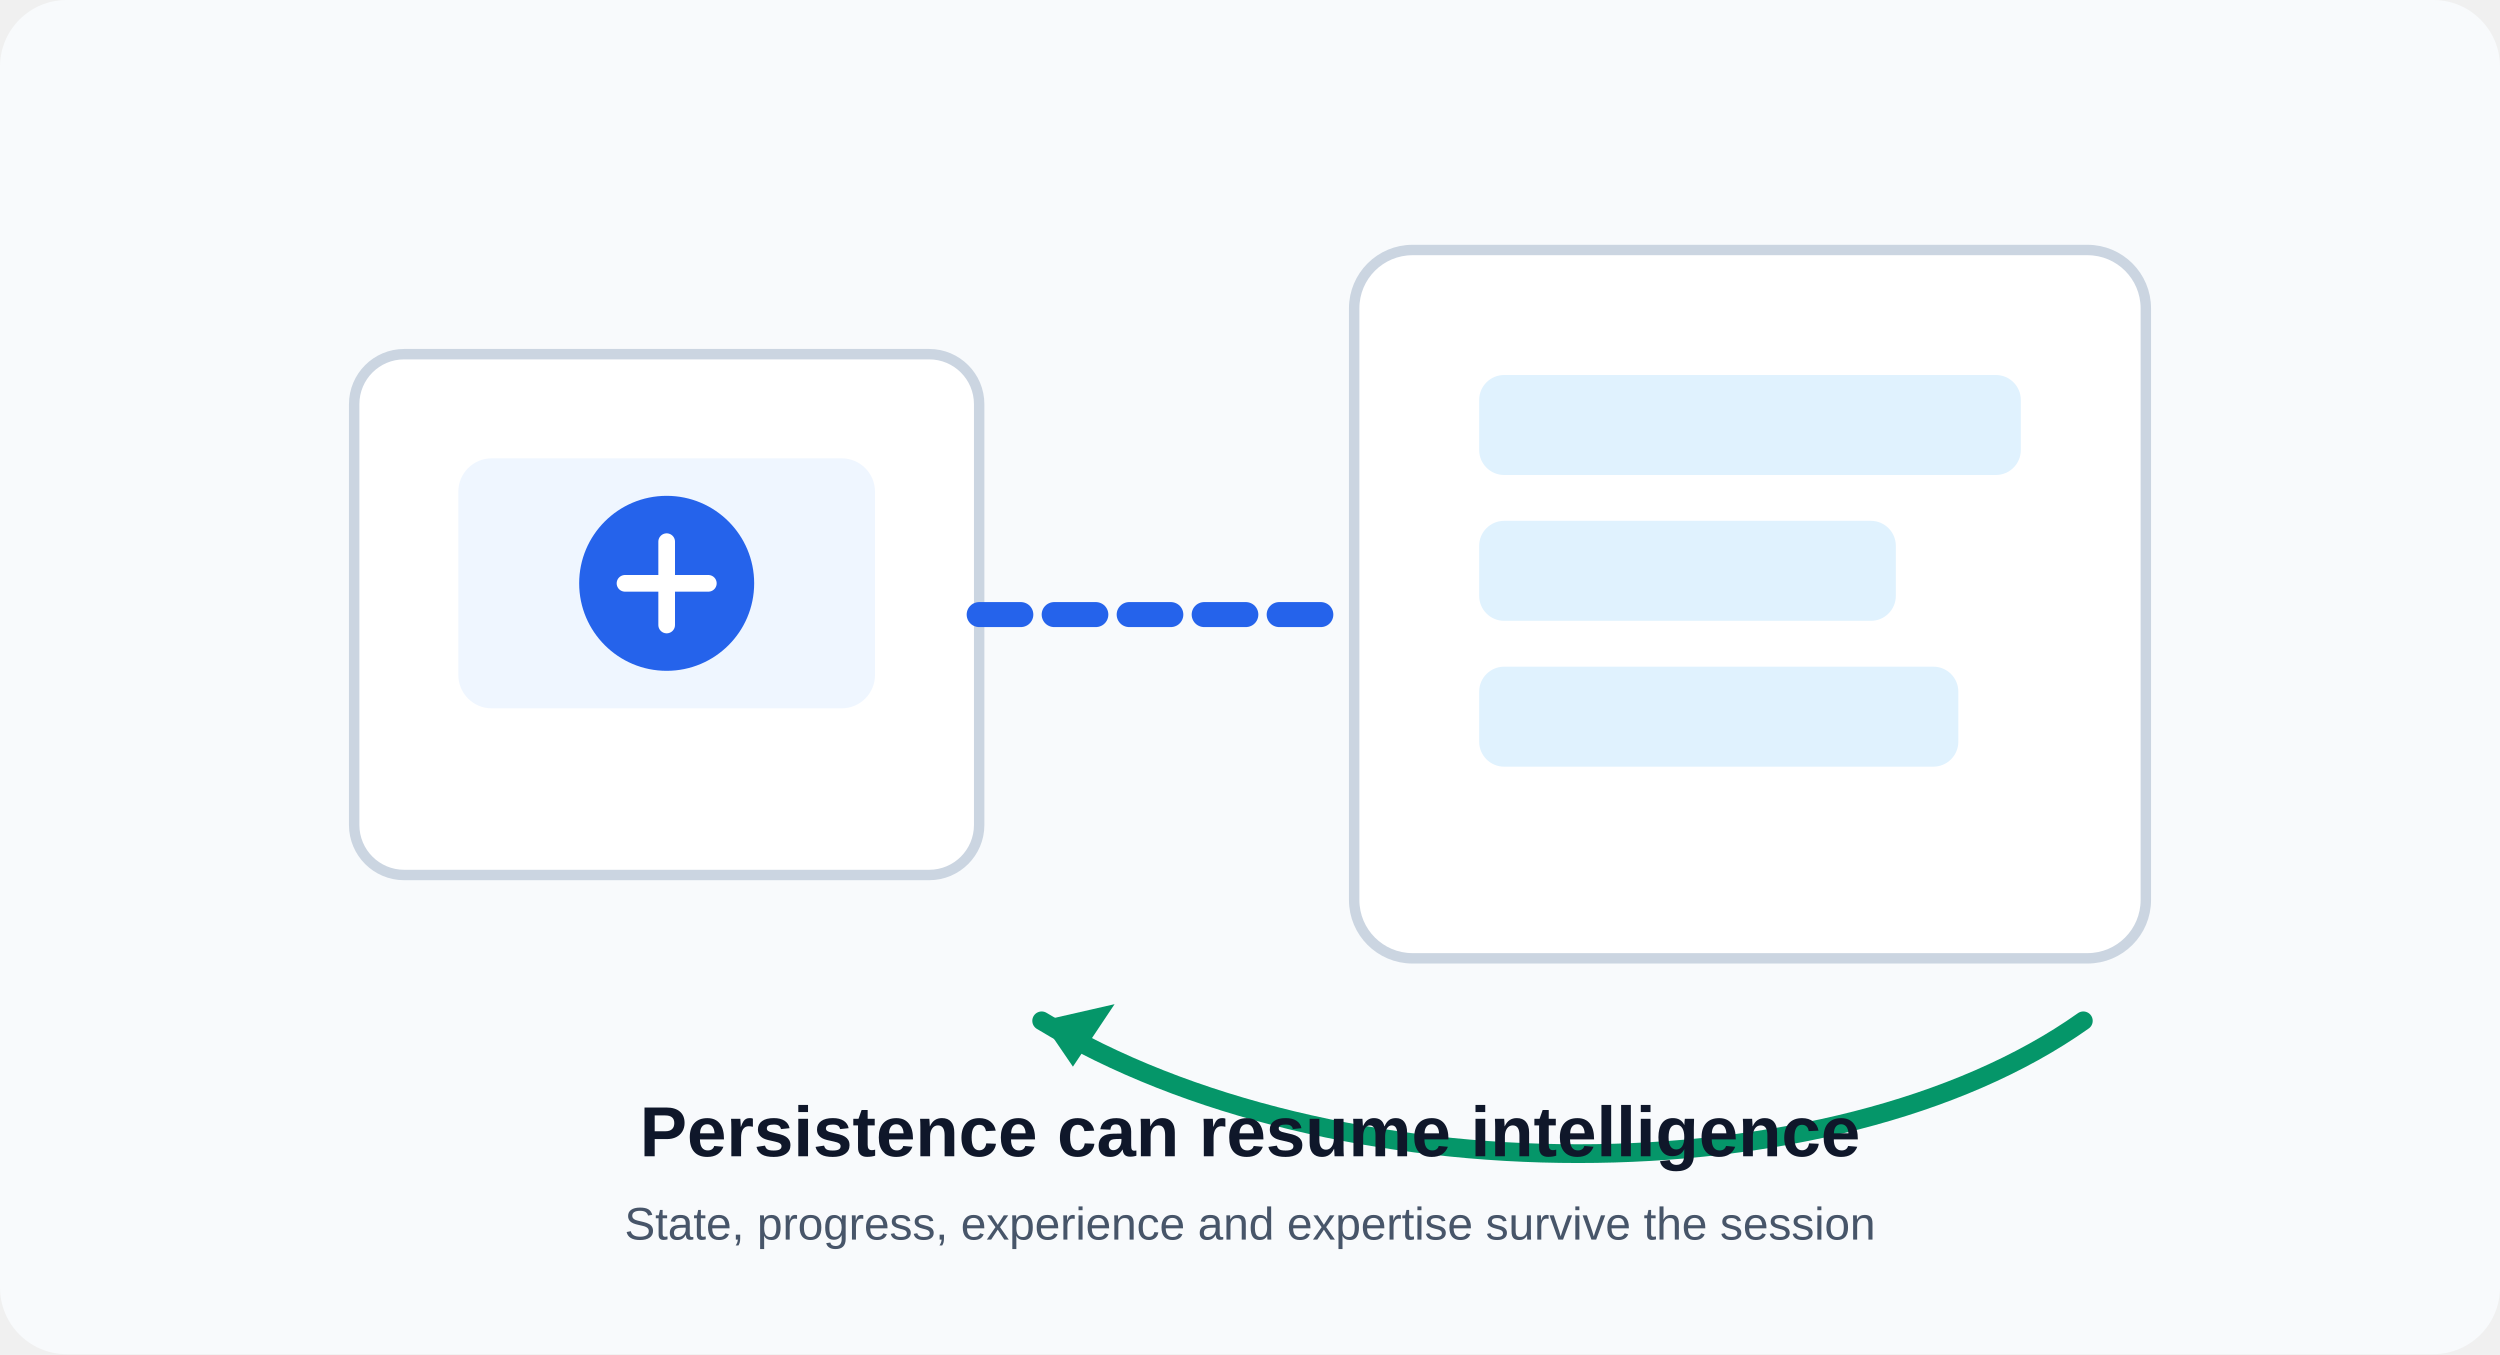
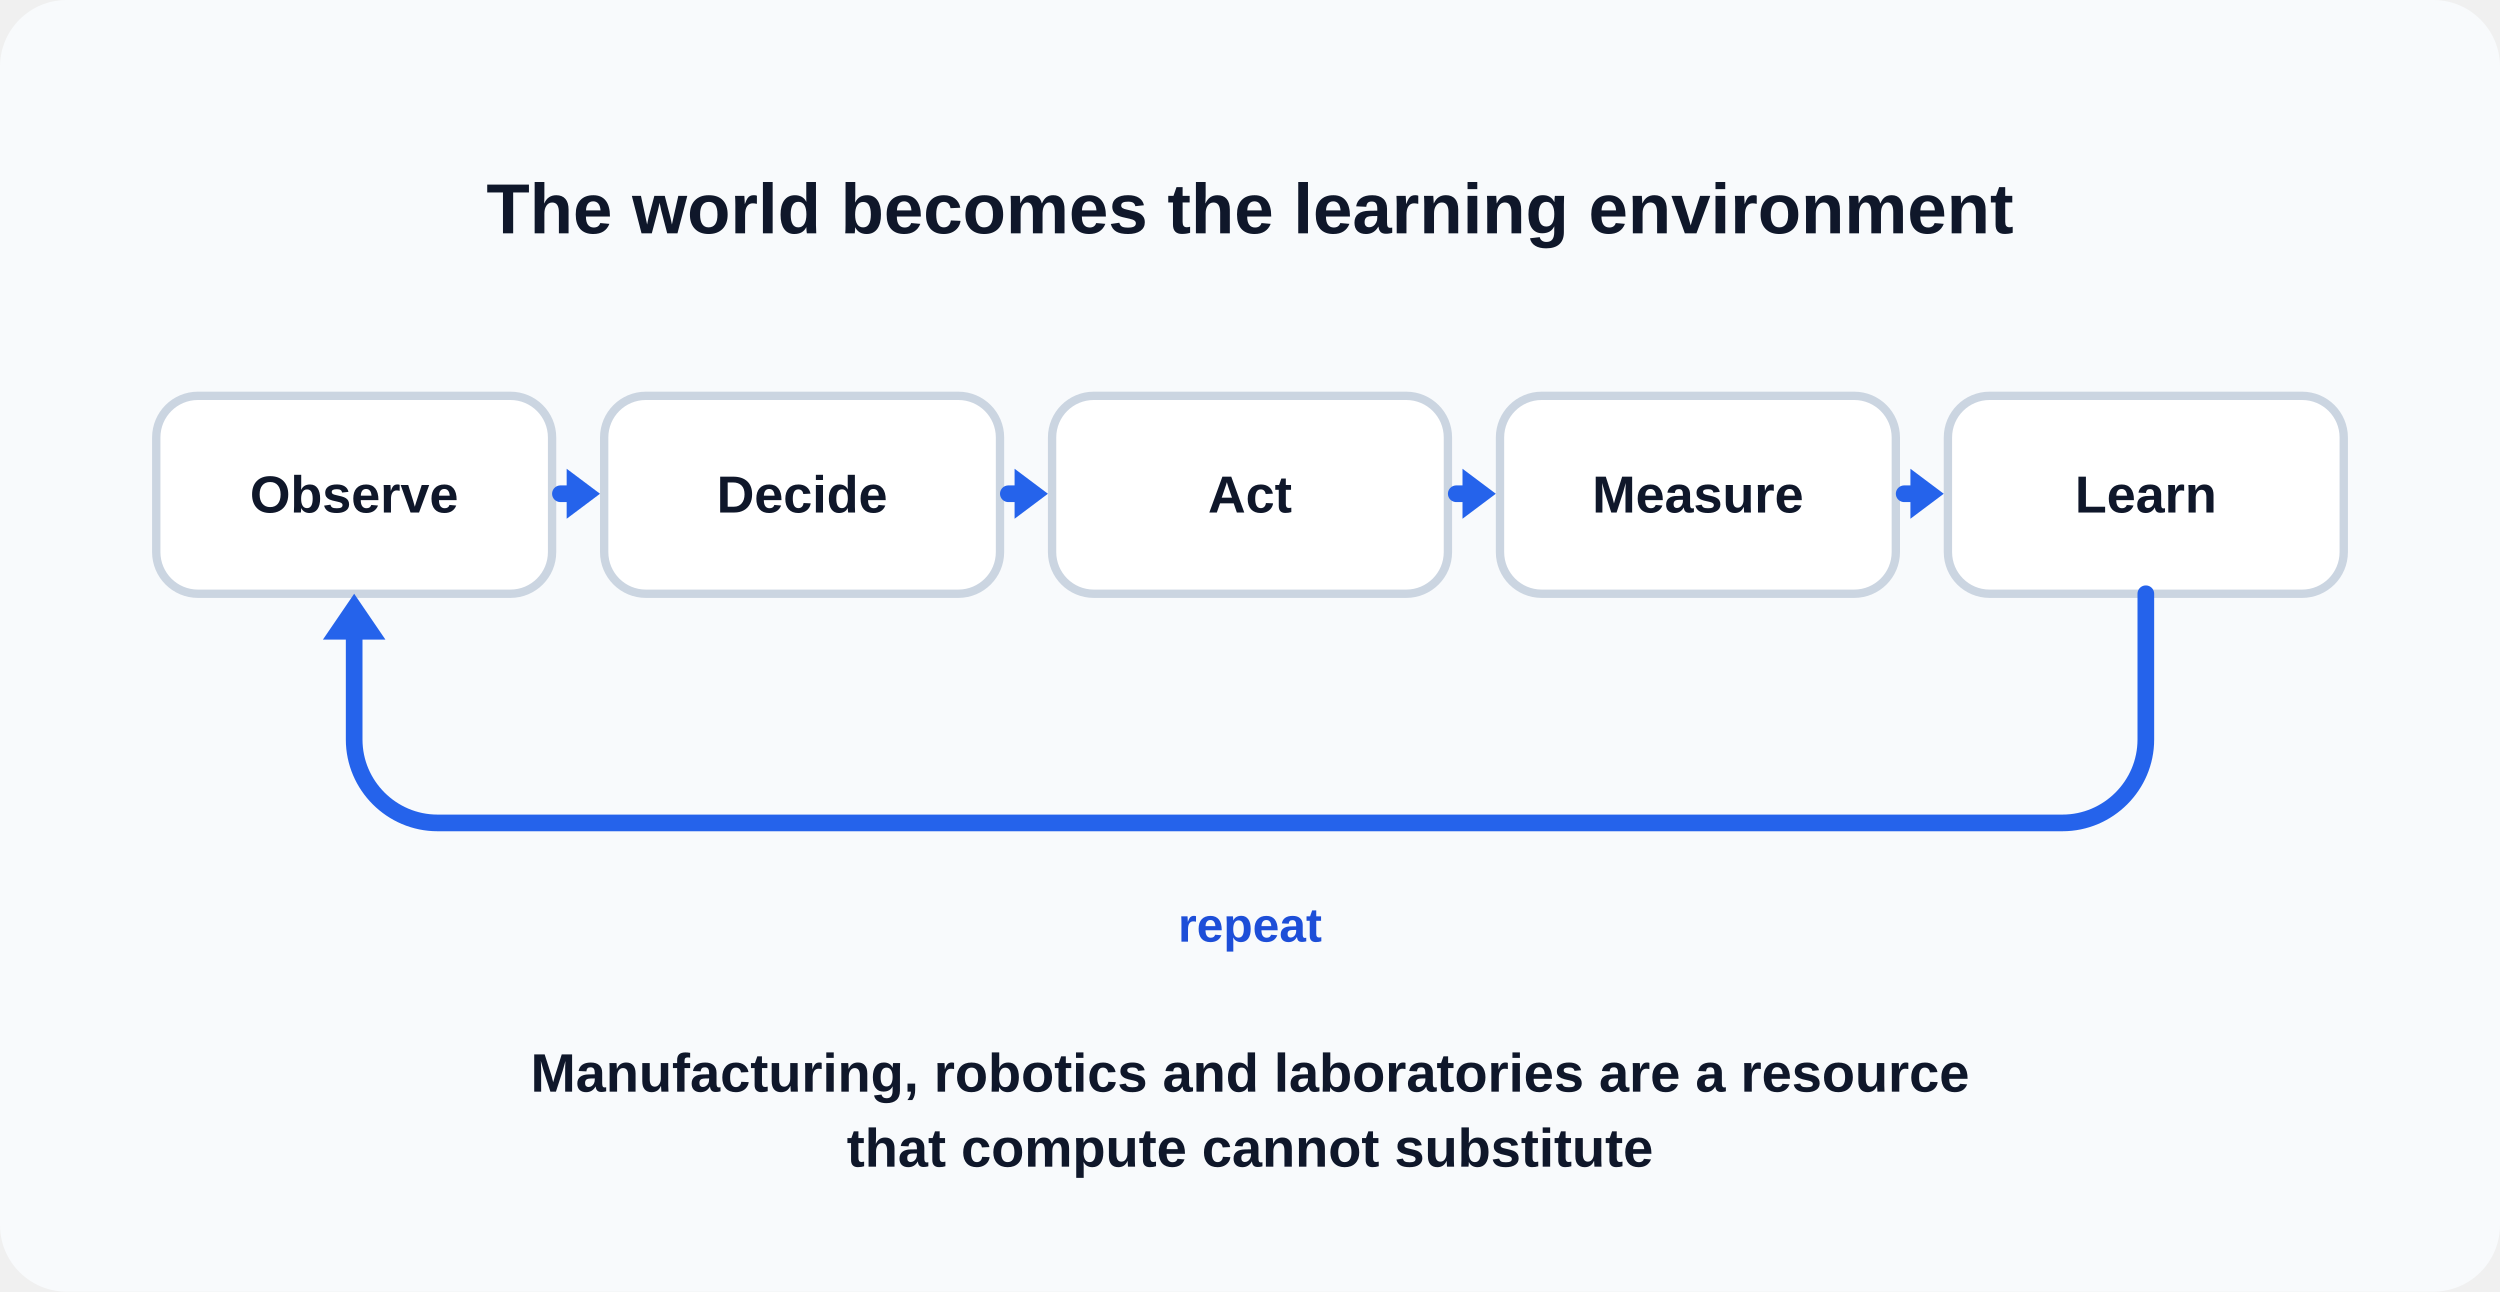
- <svg xmlns="http://www.w3.org/2000/svg" viewBox="0 0 1200 650">
-   <rect width="1200" height="650" rx="32" fill="#f8fafc" />
-   <rect x="170" y="170" width="300" height="250" rx="24" fill="#fff" stroke="#cbd5e1" stroke-width="5" />
-   <rect x="220" y="220" width="200" height="120" rx="16" fill="#eff6ff" />
-   <circle cx="320" cy="280" r="42" fill="#2563eb" />
-   <path d="M300 280h40M320 260v40" stroke="#fff" stroke-width="8" stroke-linecap="round" />
-   <path d="M470 295h170" stroke="#2563eb" stroke-width="12" stroke-linecap="round" stroke-dasharray="20 16" />
-   <rect x="650" y="120" width="380" height="340" rx="28" fill="#fff" stroke="#cbd5e1" stroke-width="5" />
-   <g fill="#e0f2fe">
-     <rect x="710" y="180" width="260" height="48" rx="12" />
-     <rect x="710" y="250" width="200" height="48" rx="12" />
-     <rect x="710" y="320" width="230" height="48" rx="12" />
+ <svg xmlns="http://www.w3.org/2000/svg" viewBox="0 0 1200 620" role="img" aria-labelledby="t d">
+   <rect width="1200" height="620" rx="32" fill="#f8fafc" />
+   <g font-family="Arial,sans-serif">
+     <text x="600" y="112" text-anchor="middle" font-size="34" font-weight="700" fill="#0f172a">The world becomes the learning environment</text>
+     <g fill="#fff" stroke="#cbd5e1" stroke-width="4">
+       <rect x="75" y="190" width="190" height="95" rx="20" />
+       <rect x="290" y="190" width="190" height="95" rx="20" />
+       <rect x="505" y="190" width="190" height="95" rx="20" />
+       <rect x="720" y="190" width="190" height="95" rx="20" />
+       <rect x="935" y="190" width="190" height="95" rx="20" />
+     </g>
+     <g fill="#0f172a" font-size="25" font-weight="700" text-anchor="middle">
+       <text x="170" y="246">Observe</text>
+       <text x="385" y="246">Decide</text>
+       <text x="600" y="246">Act</text>
+       <text x="815" y="246">Measure</text>
+       <text x="1030" y="246">Learn</text>
+     </g>
+     <g stroke="#2563eb" stroke-width="8" stroke-linecap="round">
+       <path d="M269 237h10M484 237h10M699 237h10M914 237h10" />
+     </g>
+     <g fill="#2563eb">
+       <path d="M288 237l-16-12v24zM503 237l-16-12v24zM718 237l-16-12v24zM933 237l-16-12v24z" />
+     </g>
+     <path d="M1030 285v70c0 22-18 40-40 40H210c-22 0-40-18-40-40v-50" fill="none" stroke="#2563eb" stroke-width="8" stroke-linecap="round" />
+     <path d="M170 285l-15 22h30z" fill="#2563eb" />
+     <text x="600" y="452" text-anchor="middle" font-size="23" font-weight="700" fill="#1d4ed8">repeat</text>
+     <text x="600" y="524" text-anchor="middle" font-size="26" font-weight="700" fill="#0f172a">Manufacturing, robotics and laboratories are a resource</text>
+     <text x="600" y="560" text-anchor="middle" font-size="26" font-weight="700" fill="#0f172a">that compute cannot substitute</text>
  </g>
-   <path d="M1000 490c-120 85-360 85-500 0" fill="none" stroke="#059669" stroke-width="9" stroke-linecap="round" />
-   <path d="M500 490l35-8-20 30" fill="#059669" />
-   <text x="600" y="555" text-anchor="middle" font-family="Arial,sans-serif" font-size="34" font-weight="700" fill="#0f172a">Persistence can resume intelligence</text>
-   <text x="600" y="595" text-anchor="middle" font-family="Arial,sans-serif" font-size="22" fill="#475569">State, progress, experience and expertise survive the session</text>
</svg>
